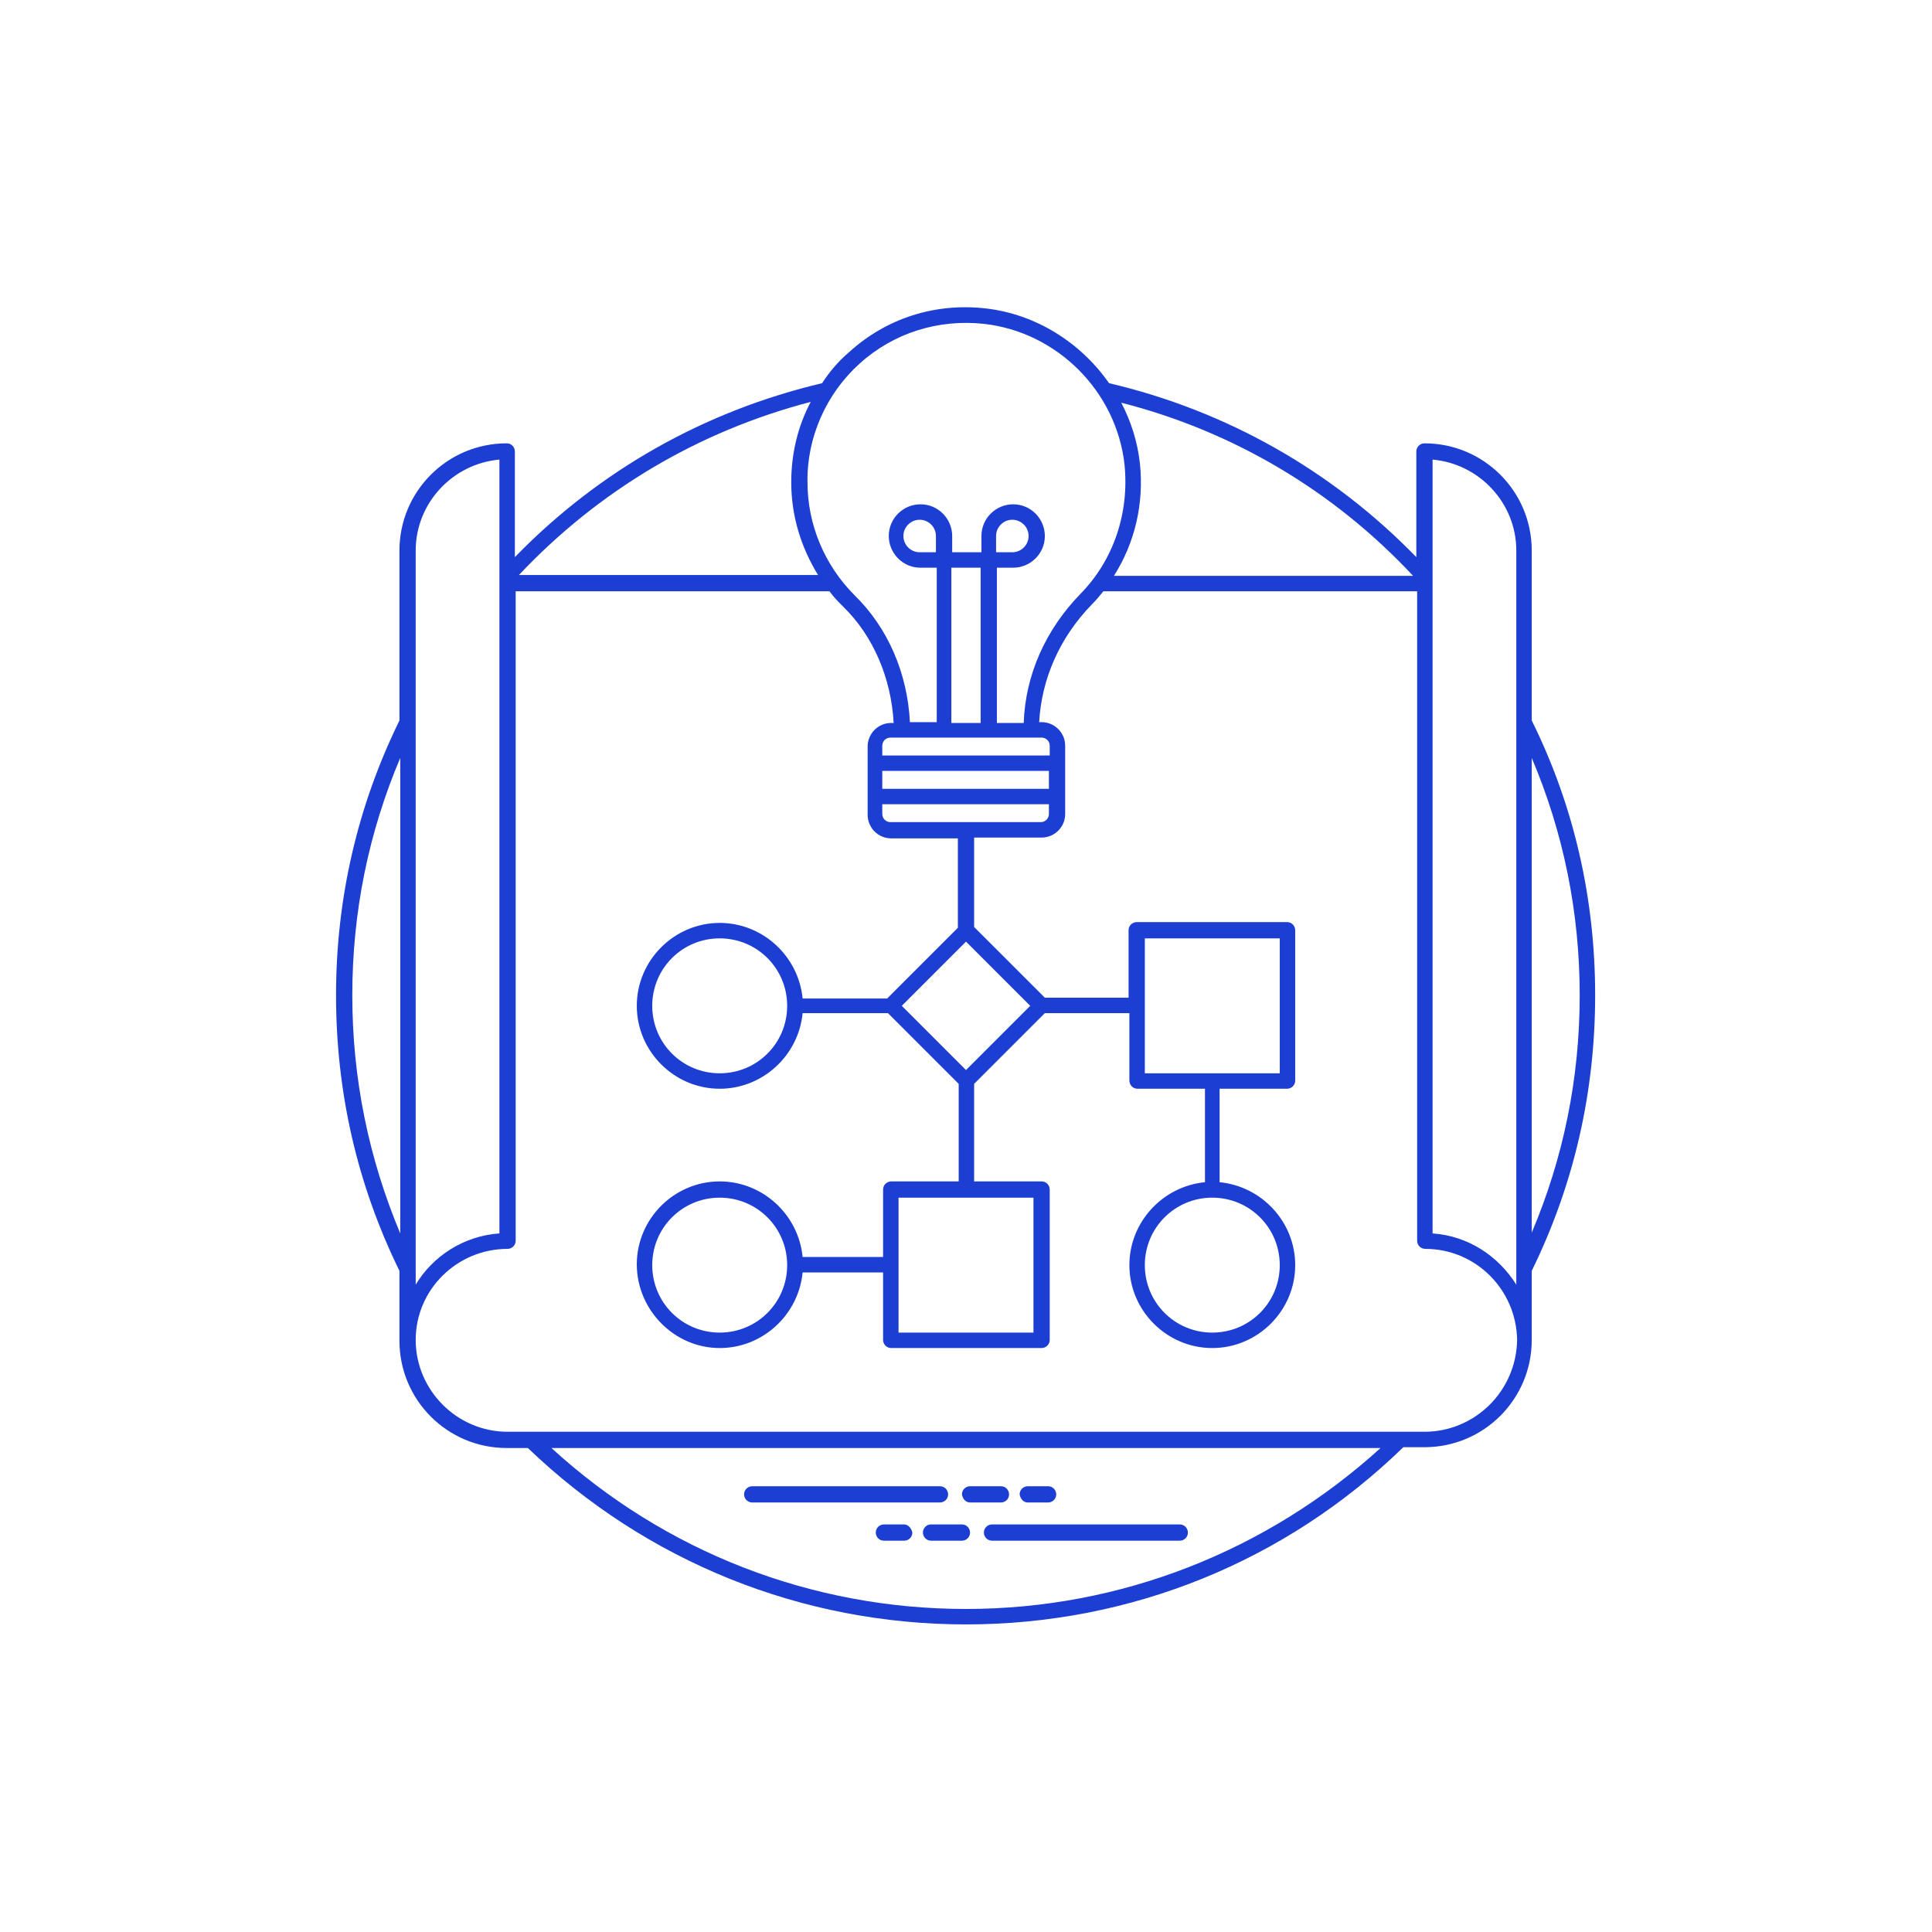
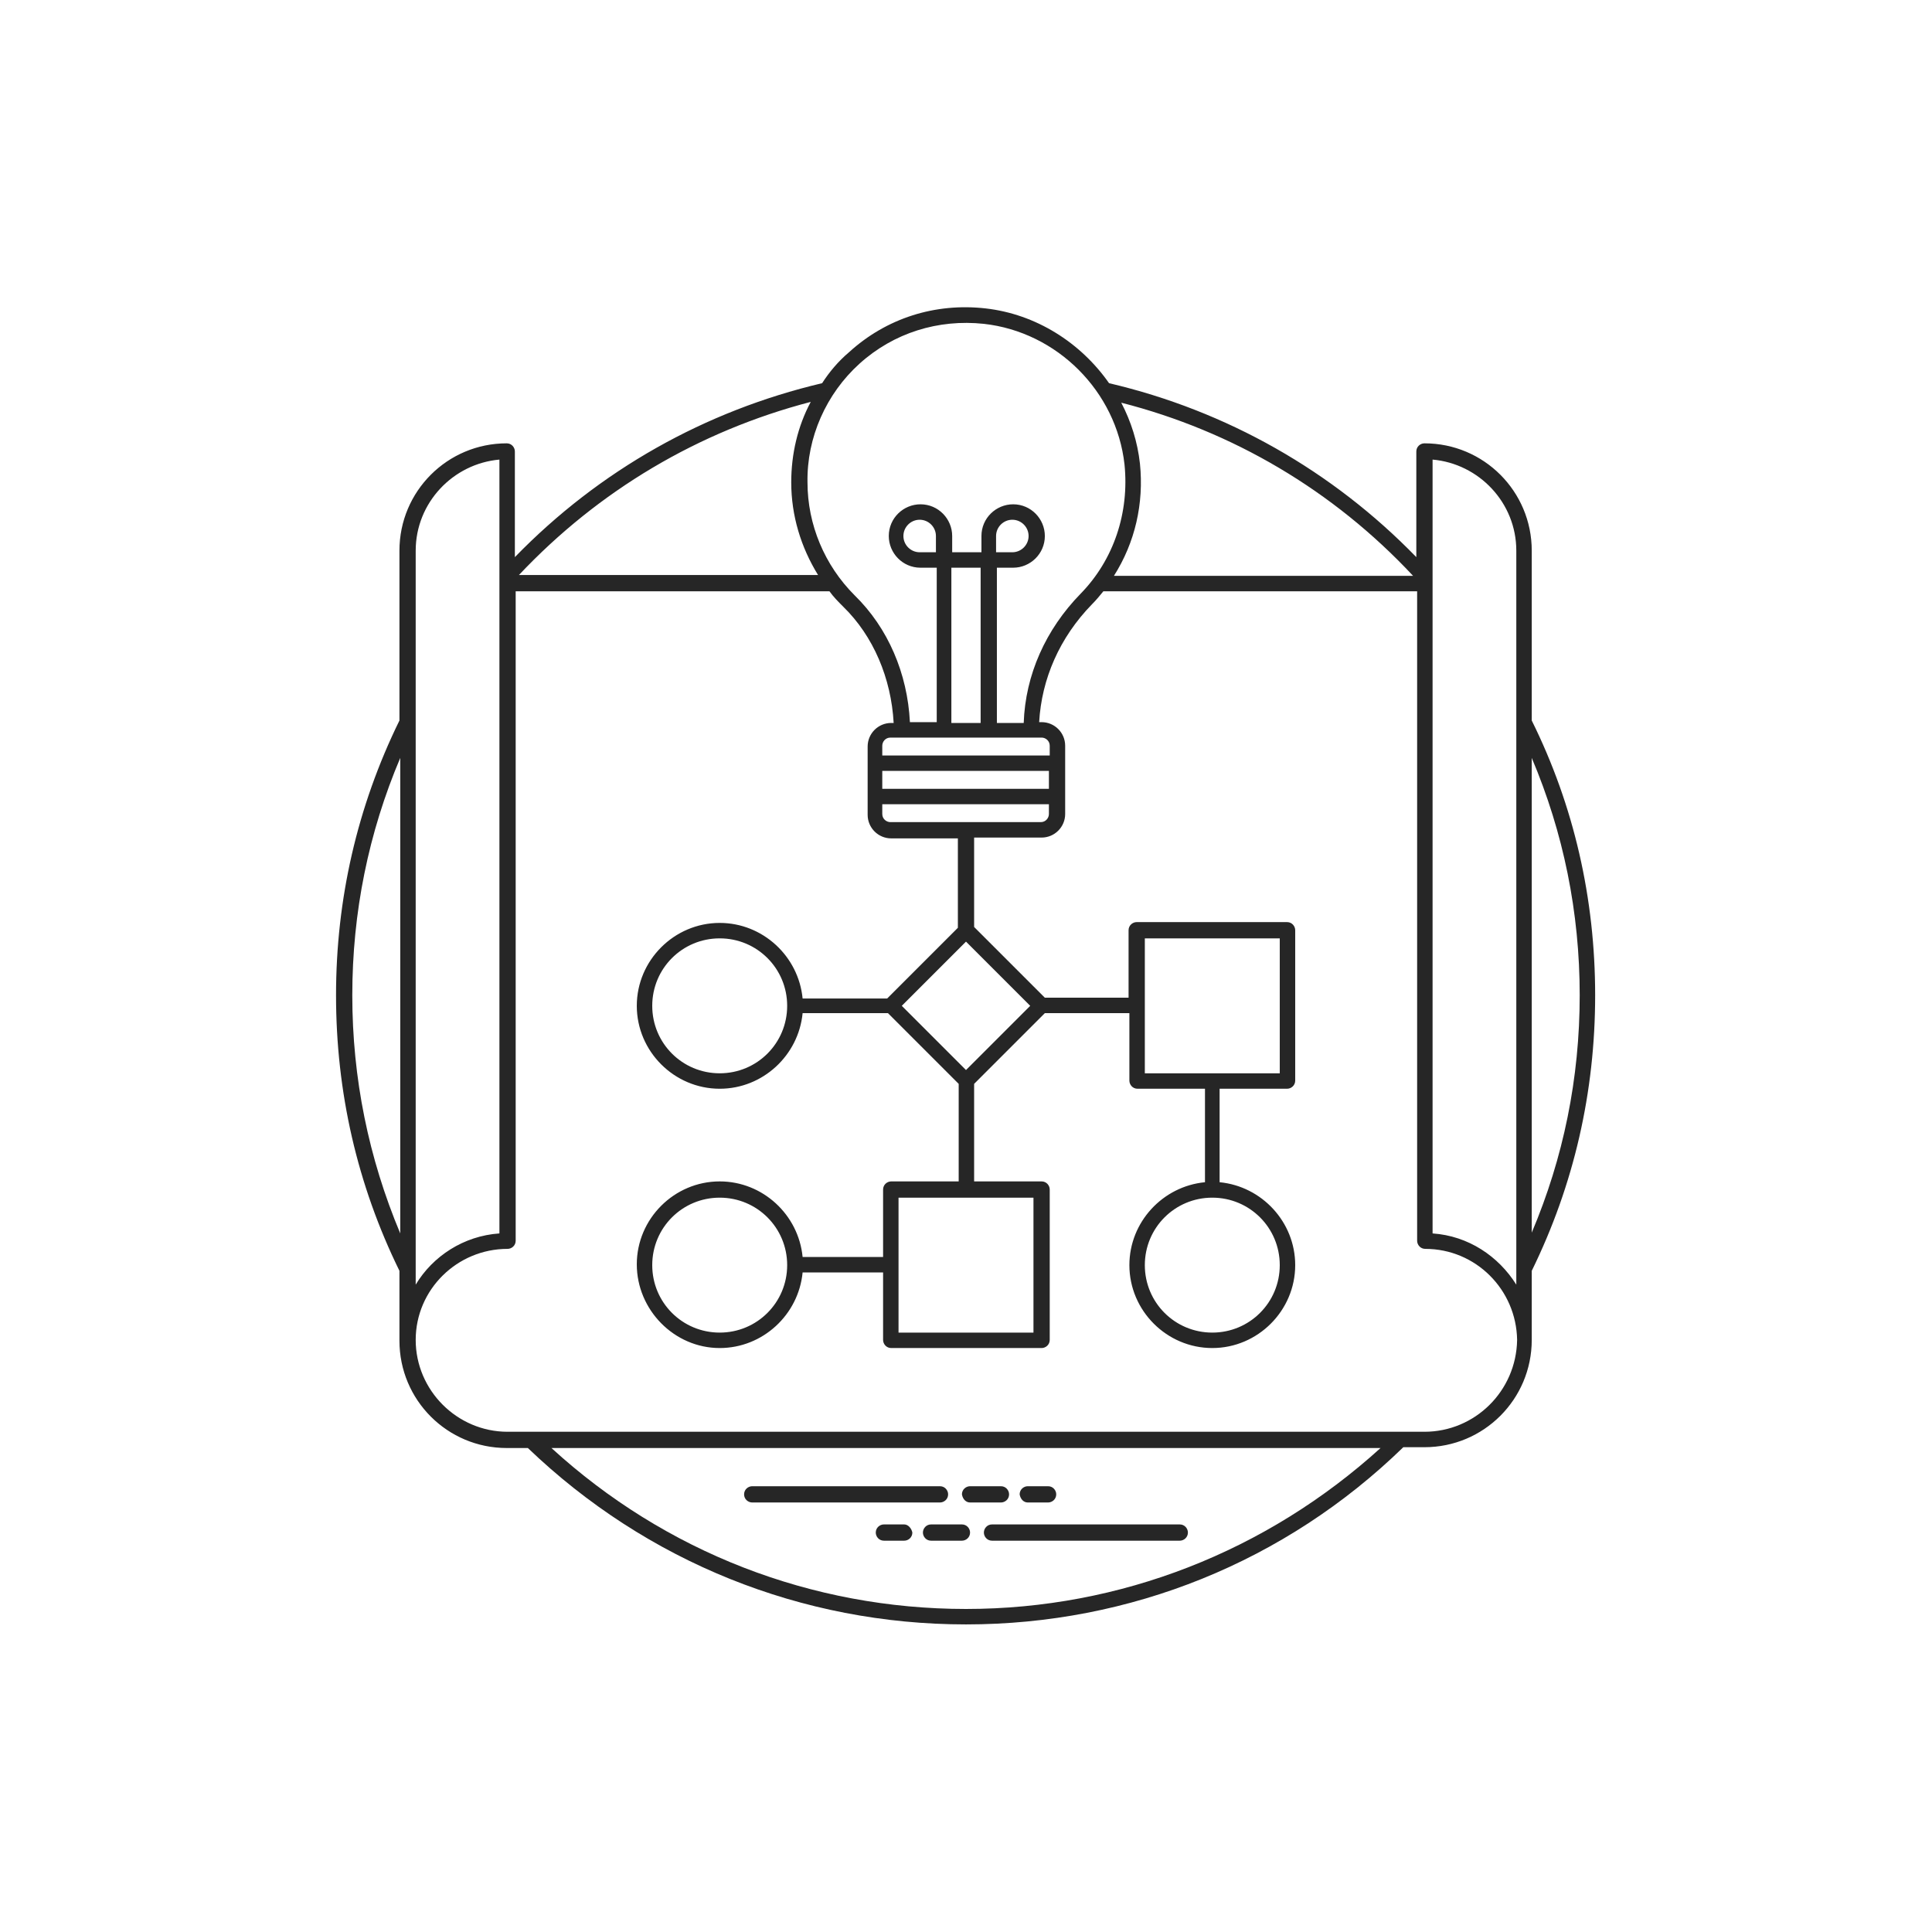
<svg xmlns="http://www.w3.org/2000/svg" width="100" height="100">
-   <svg fill="#1c3ed3" transform="matrix(.69 0 0 .69 15.5 15.5)" viewBox="0 0 164 164">
+   <svg fill="#262626" transform="matrix(.69 0 0 .69 15.5 15.5)" viewBox="0 0 164 164">
    <path d="M55.7 148h23.1c.5 0 1-.4 1-1 0-.5-.4-1-1-1H55.7c-.5 0-1 .4-1 1s.5 1 1 1zM82.5 148h3.8c.5 0 1-.4 1-1 0-.5-.4-1-1-1h-3.8c-.5 0-1 .4-1 1 .1.6.5 1 1 1zM89.6 148h2.5c.5 0 1-.4 1-1 0-.5-.4-1-1-1h-2.5c-.5 0-1 .4-1 1 .1.6.5 1 1 1zM84.2 151.7c0 .5.4 1 1 1h23.1c.5 0 1-.4 1-1 0-.5-.4-1-1-1H85.2c-.6 0-1 .5-1 1zM76.7 151.7c0 .5.4 1 1 1h3.8c.5 0 1-.4 1-1 0-.5-.4-1-1-1h-3.8c-.6 0-1 .5-1 1zM74.4 150.7h-2.5c-.5 0-1 .4-1 1 0 .5.4 1 1 1h2.5c.5 0 1-.4 1-1-.1-.5-.5-1-1-1z" />
    <path d="M151.6 119.5c5.2-10.6 7.8-22 7.8-33.9 0-11.9-2.6-23.3-7.8-33.8V30.9c0-7.3-5.9-13.2-13.2-13.2-.5 0-1 .4-1 1v13c-10.3-10.6-23.3-18-37.8-21.4-3.5-5-9-8.5-15.2-9.2-6.2-.7-12.2 1.2-16.8 5.4-1.3 1.1-2.4 2.4-3.3 3.8C49.9 13.7 36.9 21 26.5 31.7v-13c0-.5-.4-1-1-1-7.3 0-13.2 5.9-13.2 13.2v20.9c-5.2 10.6-7.8 22-7.8 33.8 0 11.9 2.6 23.3 7.8 33.9v8.6c0 7.3 5.9 13.2 13.2 13.2h2.6C42.7 155.3 61.8 163 82 163c20.2 0 39.3-7.7 53.8-21.8h2.6c7.3 0 13.2-5.9 13.2-13.2v-8.5zm5.9-33.9c0 10.2-2 20-5.9 29.2V56.4c3.9 9.2 5.9 19 5.9 29.2zm-7.8-54.7v90.3c-2.2-3.5-5.9-6-10.3-6.3V19.7c5.7.5 10.3 5.3 10.3 11.2zM137 34h-36.8c2.6-4.1 3.7-8.9 3.2-13.8-.3-2.7-1.1-5.2-2.3-7.5 13.7 3.5 26.1 10.8 35.9 21.3zM68.9 7.9c4.2-3.8 9.7-5.5 15.3-4.9 9 1 16.3 8.3 17.3 17.3.6 5.9-1.3 11.7-5.4 15.9-4.3 4.4-6.8 10-7 15.9h-3.3V33h2c2.1 0 3.9-1.7 3.9-3.9 0-2.1-1.7-3.9-3.9-3.9-2.1 0-3.9 1.7-3.9 3.9v2h-3.6v-2c0-2.1-1.7-3.9-3.9-3.9-2.1 0-3.9 1.7-3.9 3.9 0 2.1 1.7 3.9 3.9 3.9h2v19h-3.3c-.3-6-2.7-11.6-6.8-15.6-3.7-3.7-5.8-8.7-5.8-13.9-.1-5.5 2.3-10.9 6.4-14.6zm4.8 110.9v-8.3h16.6v16.6H73.7v-8.3zm8.3-24l-7.9-7.9L82 79l7.9 7.9-7.9 7.9zm-9.3-30.5c-.5 0-1-.4-1-1v-1.2h20.5v1.2c0 .5-.4 1-1 1H72.7zm19.6-4.1H71.7V58h20.5v2.2zm0-4.1H71.7v-1.2c0-.5.4-1 1-1h18.6c.5 0 1 .4 1 1v1.2zm-14-25h-2c-1.1 0-2-.9-2-2s.9-2 2-2 2 .9 2 2v2zm5.5 21h-3.6V33h3.6v19.1zm1.9-21v-2c0-1.1.9-2 2-2s2 .9 2 2-.9 2-2 2h-2zM62.9 12.6c-1.6 3-2.4 6.4-2.4 9.9 0 4.1 1.2 8 3.3 11.4H27c9.8-10.4 22.1-17.7 35.9-21.3zm-38.3 7.1v95.2c-4.4.3-8.2 2.8-10.3 6.3V30.9c0-5.9 4.6-10.7 10.3-11.2zM6.5 85.6c0-10.2 2-20 5.9-29.2v58.5c-3.9-9.3-5.9-19.1-5.9-29.3zM82 161.1c-19 0-37-7-51-19.8h102c-14 12.7-32 19.8-51 19.8zm56.4-21.8H25.6c-6.2 0-11.3-5.1-11.3-11.3 0-6.2 5.1-11.2 11.3-11.2.5 0 1-.4 1-1V35.9h38.6c.5.7 1.1 1.3 1.7 1.9 3.7 3.6 5.9 8.8 6.2 14.3h-.3c-1.6 0-2.9 1.3-2.9 2.9v8.4c0 1.6 1.3 2.9 2.9 2.9H81v11L72.3 86H61.9c-.5-5.2-4.9-9.3-10.2-9.3-5.6 0-10.2 4.6-10.2 10.2s4.6 10.2 10.2 10.2c5.3 0 9.7-4.1 10.2-9.3h10.5l8.7 8.7v12h-8.3c-.5 0-1 .4-1 1v8.3h-9.9c-.5-5.2-4.9-9.3-10.2-9.3-5.6 0-10.2 4.6-10.2 10.2S46.1 129 51.7 129c5.3 0 9.7-4.1 10.2-9.3h9.9v8.3c0 .5.4 1 1 1h18.5c.5 0 1-.4 1-1v-18.5c0-.5-.4-1-1-1H83v-12l8.7-8.7h10.4v8.3c0 .5.4 1 1 1h8.3v11.5c-5.2.5-9.3 4.9-9.3 10.2 0 5.6 4.6 10.2 10.2 10.2s10.2-4.6 10.2-10.2c0-5.3-4.1-9.7-9.3-10.2V97.1h8.3c.5 0 1-.4 1-1V77.6c0-.5-.4-1-1-1H103c-.5 0-1 .4-1 1v8.3H91.7L83 77.2v-11h8.3c1.6 0 2.9-1.3 2.9-2.9v-8.4c0-1.6-1.3-2.9-2.9-2.9H91c.3-5.3 2.5-10.4 6.5-14.5.5-.5 1-1.1 1.4-1.6h38.6v79.9c0 .5.4 1 1 1 6.2 0 11.2 5 11.3 11.2-.1 6.3-5.2 11.3-11.4 11.3zM60 86.9c0 4.6-3.7 8.3-8.3 8.3-4.6 0-8.3-3.7-8.3-8.3 0-4.6 3.7-8.3 8.3-8.3 4.6 0 8.3 3.7 8.3 8.3zm0 31.9c0 4.6-3.7 8.3-8.3 8.3-4.6 0-8.3-3.7-8.3-8.3 0-4.6 3.7-8.3 8.3-8.3 4.6 0 8.3 3.7 8.3 8.3zm52.3-8.3c4.6 0 8.3 3.7 8.3 8.3 0 4.6-3.7 8.3-8.3 8.3-4.6 0-8.3-3.7-8.3-8.3 0-4.6 3.7-8.3 8.3-8.3zM104 95.2V78.6h16.6v16.6H104z" />
  </svg>
</svg>
